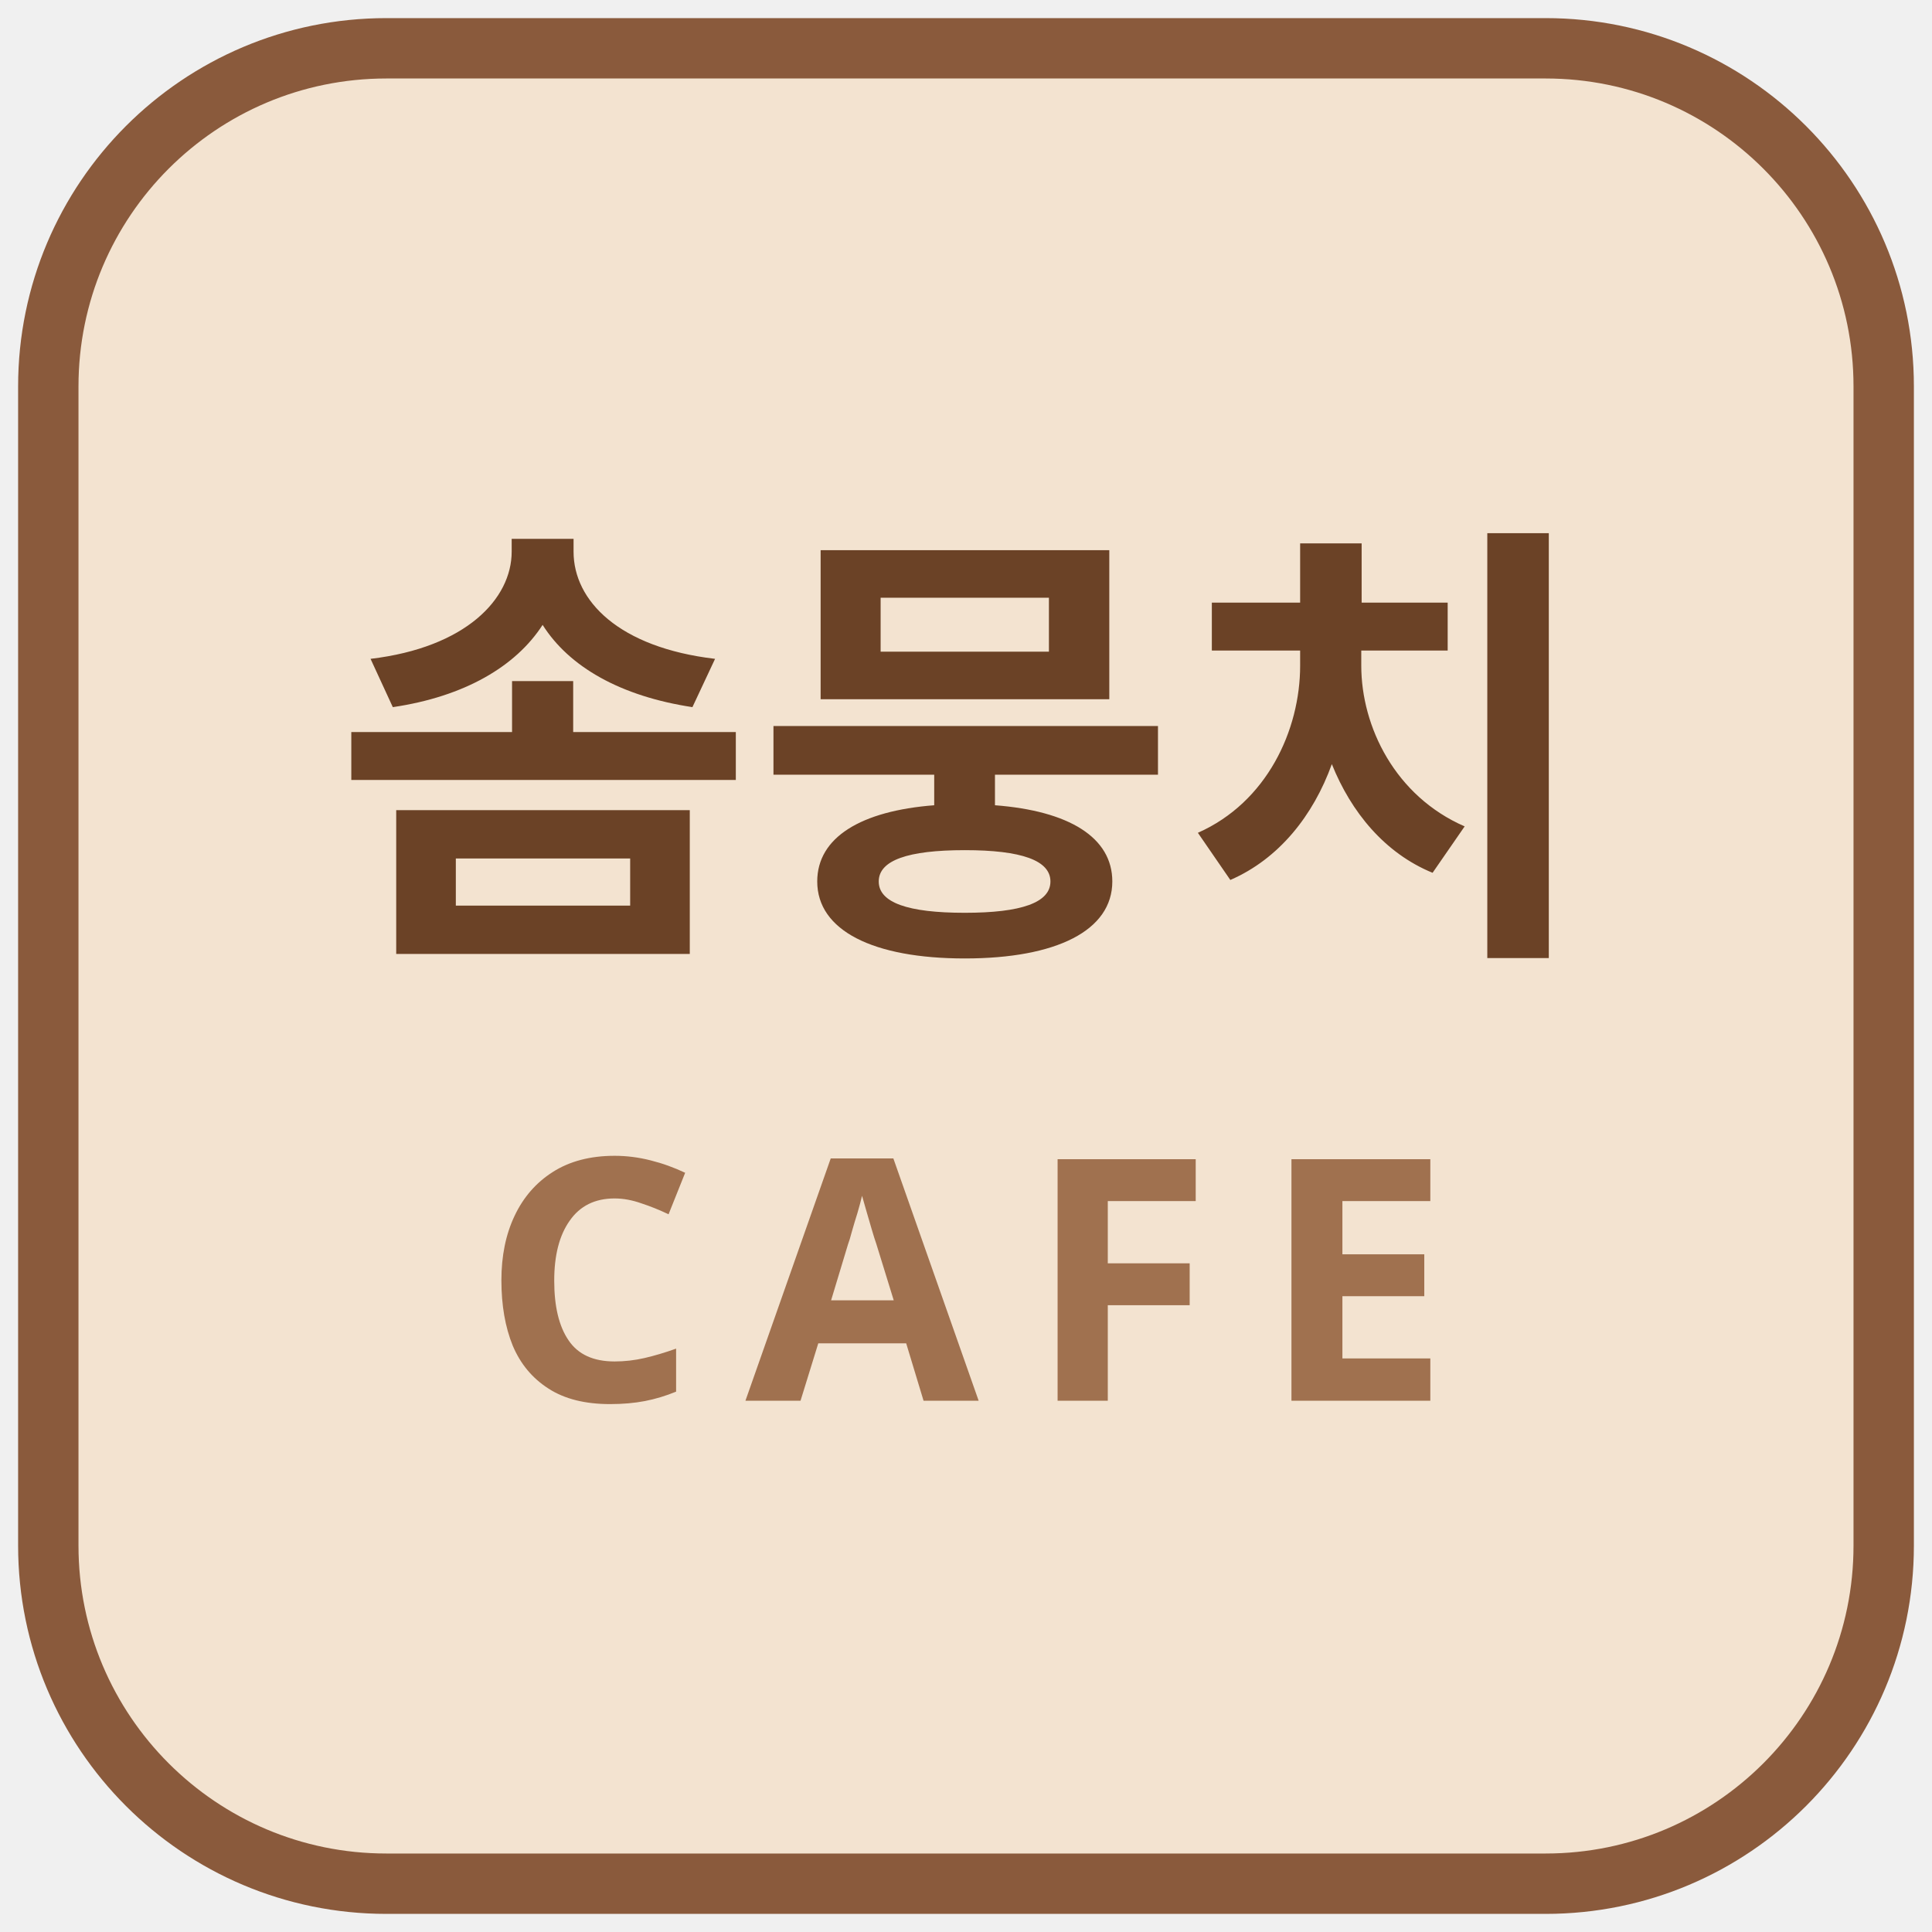
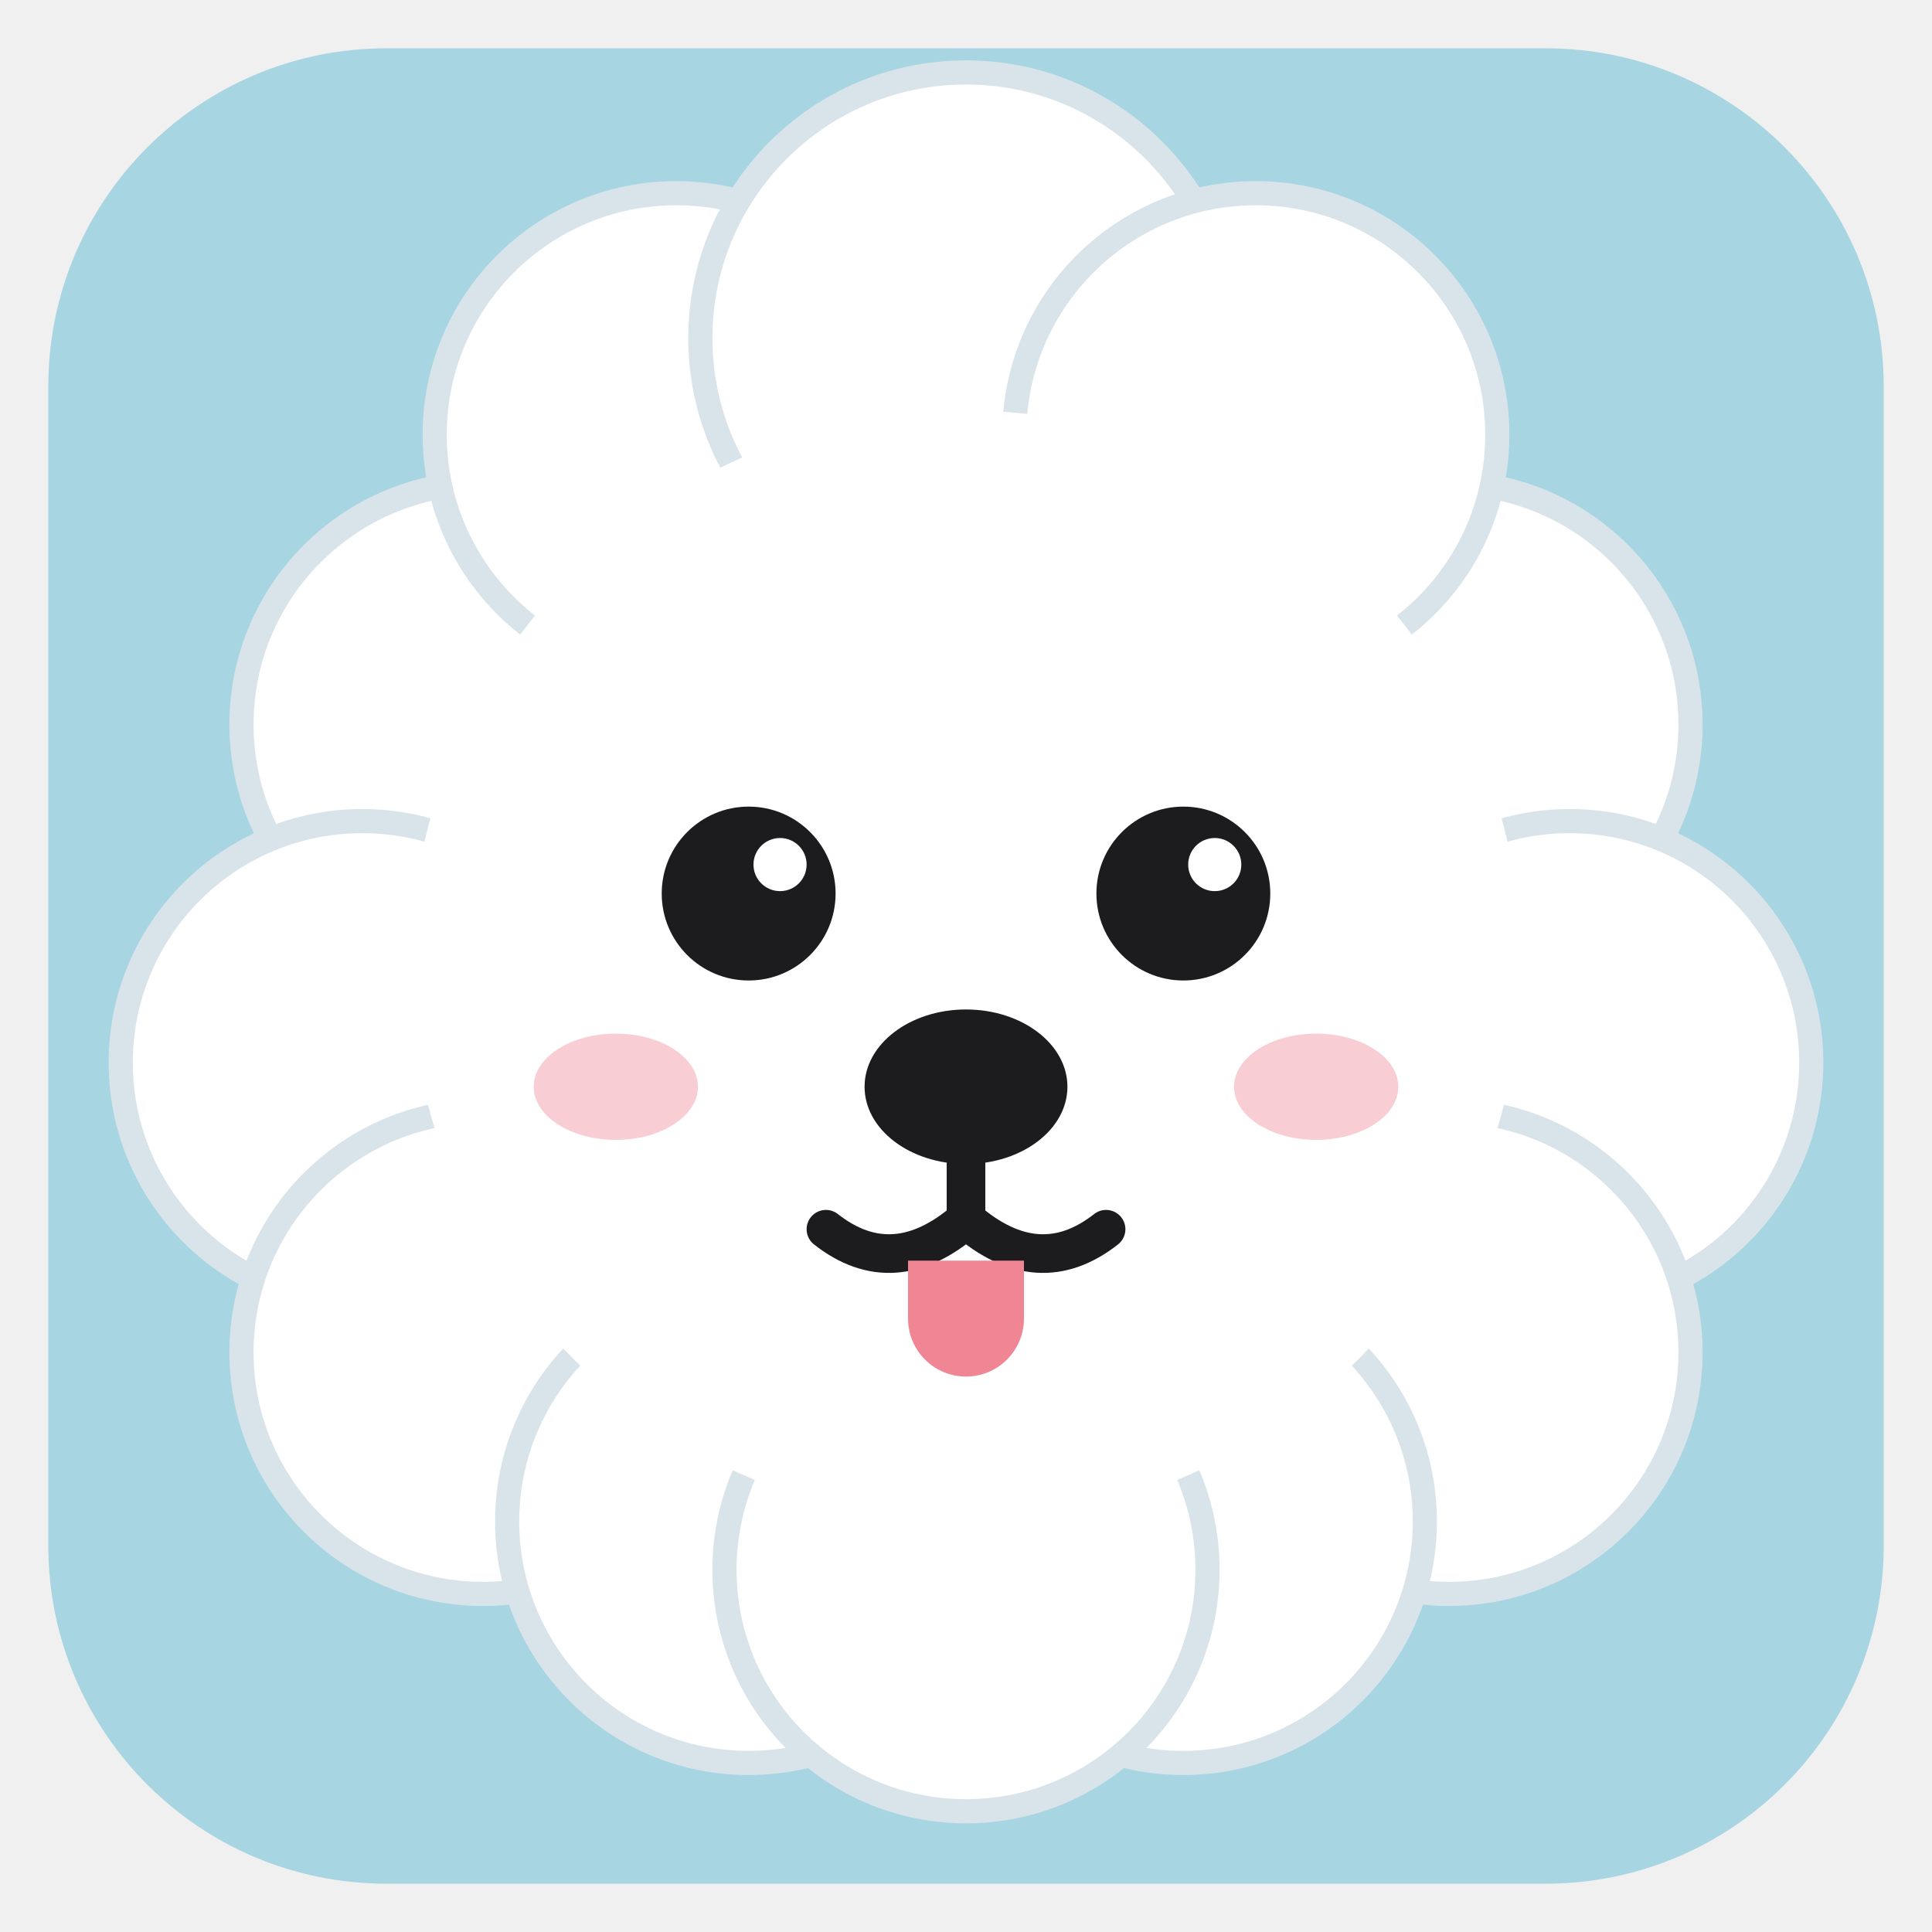
<svg xmlns="http://www.w3.org/2000/svg" viewBox="0 0 80 80">
-   <rect x="2" y="2" width="76" height="76" rx="14" fill="#f3e3d0" />
-   <rect x="2" y="2" width="76" height="76" rx="14" fill="none" stroke="#8a5a3c" stroke-width="2.5" />
-   <text x="40" y="38" text-anchor="middle" font-family="'Apple SD Gothic Neo','Malgun Gothic','Noto Sans KR',sans-serif" font-weight="800" font-size="19" fill="#6b4226">솜뭉치</text>
-   <text x="40" y="58" text-anchor="middle" font-family="'Apple SD Gothic Neo','Malgun Gothic','Noto Sans KR',sans-serif" font-weight="700" font-size="14" fill="#a0714f" letter-spacing="2">CAFE</text>
+   <rect x="2" y="2" width="76" height="76" rx="14" fill="#a8d5e2" />
+   <g fill="#ffffff" stroke="#d9e4ea" stroke-width="1">
+     <circle cx="20" cy="30" r="10" />
+     <circle cx="60" cy="30" r="10" />
+     <circle cx="28" cy="18" r="10" />
+     <circle cx="40" cy="14" r="11" />
+     <circle cx="52" cy="18" r="10" />
+     <circle cx="15" cy="44" r="10" />
+     <circle cx="65" cy="44" r="10" />
+     <circle cx="20" cy="56" r="10" />
+     <circle cx="60" cy="56" r="10" />
+     <circle cx="31" cy="63" r="10" />
+     <circle cx="49" cy="63" r="10" />
+     <circle cx="40" cy="65" r="10" />
+   </g>
+   <circle cx="40" cy="40" r="23" fill="#ffffff" />
+   <circle cx="31" cy="37" r="3.6" fill="#1c1c1f" />
+   <circle cx="32.3" cy="35.8" r="1.1" fill="#ffffff" />
+   <circle cx="49" cy="37" r="3.6" fill="#1c1c1f" />
+   <circle cx="50.3" cy="35.8" r="1.1" fill="#ffffff" />
+   <ellipse cx="25.5" cy="45" rx="3.4" ry="2.2" fill="#f6c1c9" opacity=".8" />
+   <ellipse cx="54.5" cy="45" rx="3.4" ry="2.2" fill="#f6c1c9" opacity=".8" />
+   <ellipse cx="40" cy="45" rx="4.2" ry="3.2" fill="#1c1c1f" />
+   <path d="M40 48.2 v2.3 M40 50.5 q-3 2.6 -5.8 .4 M40 50.5 q3 2.6 5.8 .4" stroke="#1c1c1f" stroke-width="1.6" fill="none" stroke-linecap="round" />
+   <path d="M37.6 52.2 h4.8 v2.4 a2.4 2.4 0 0 1 -4.8 0 z" fill="#f08593" />
</svg>
